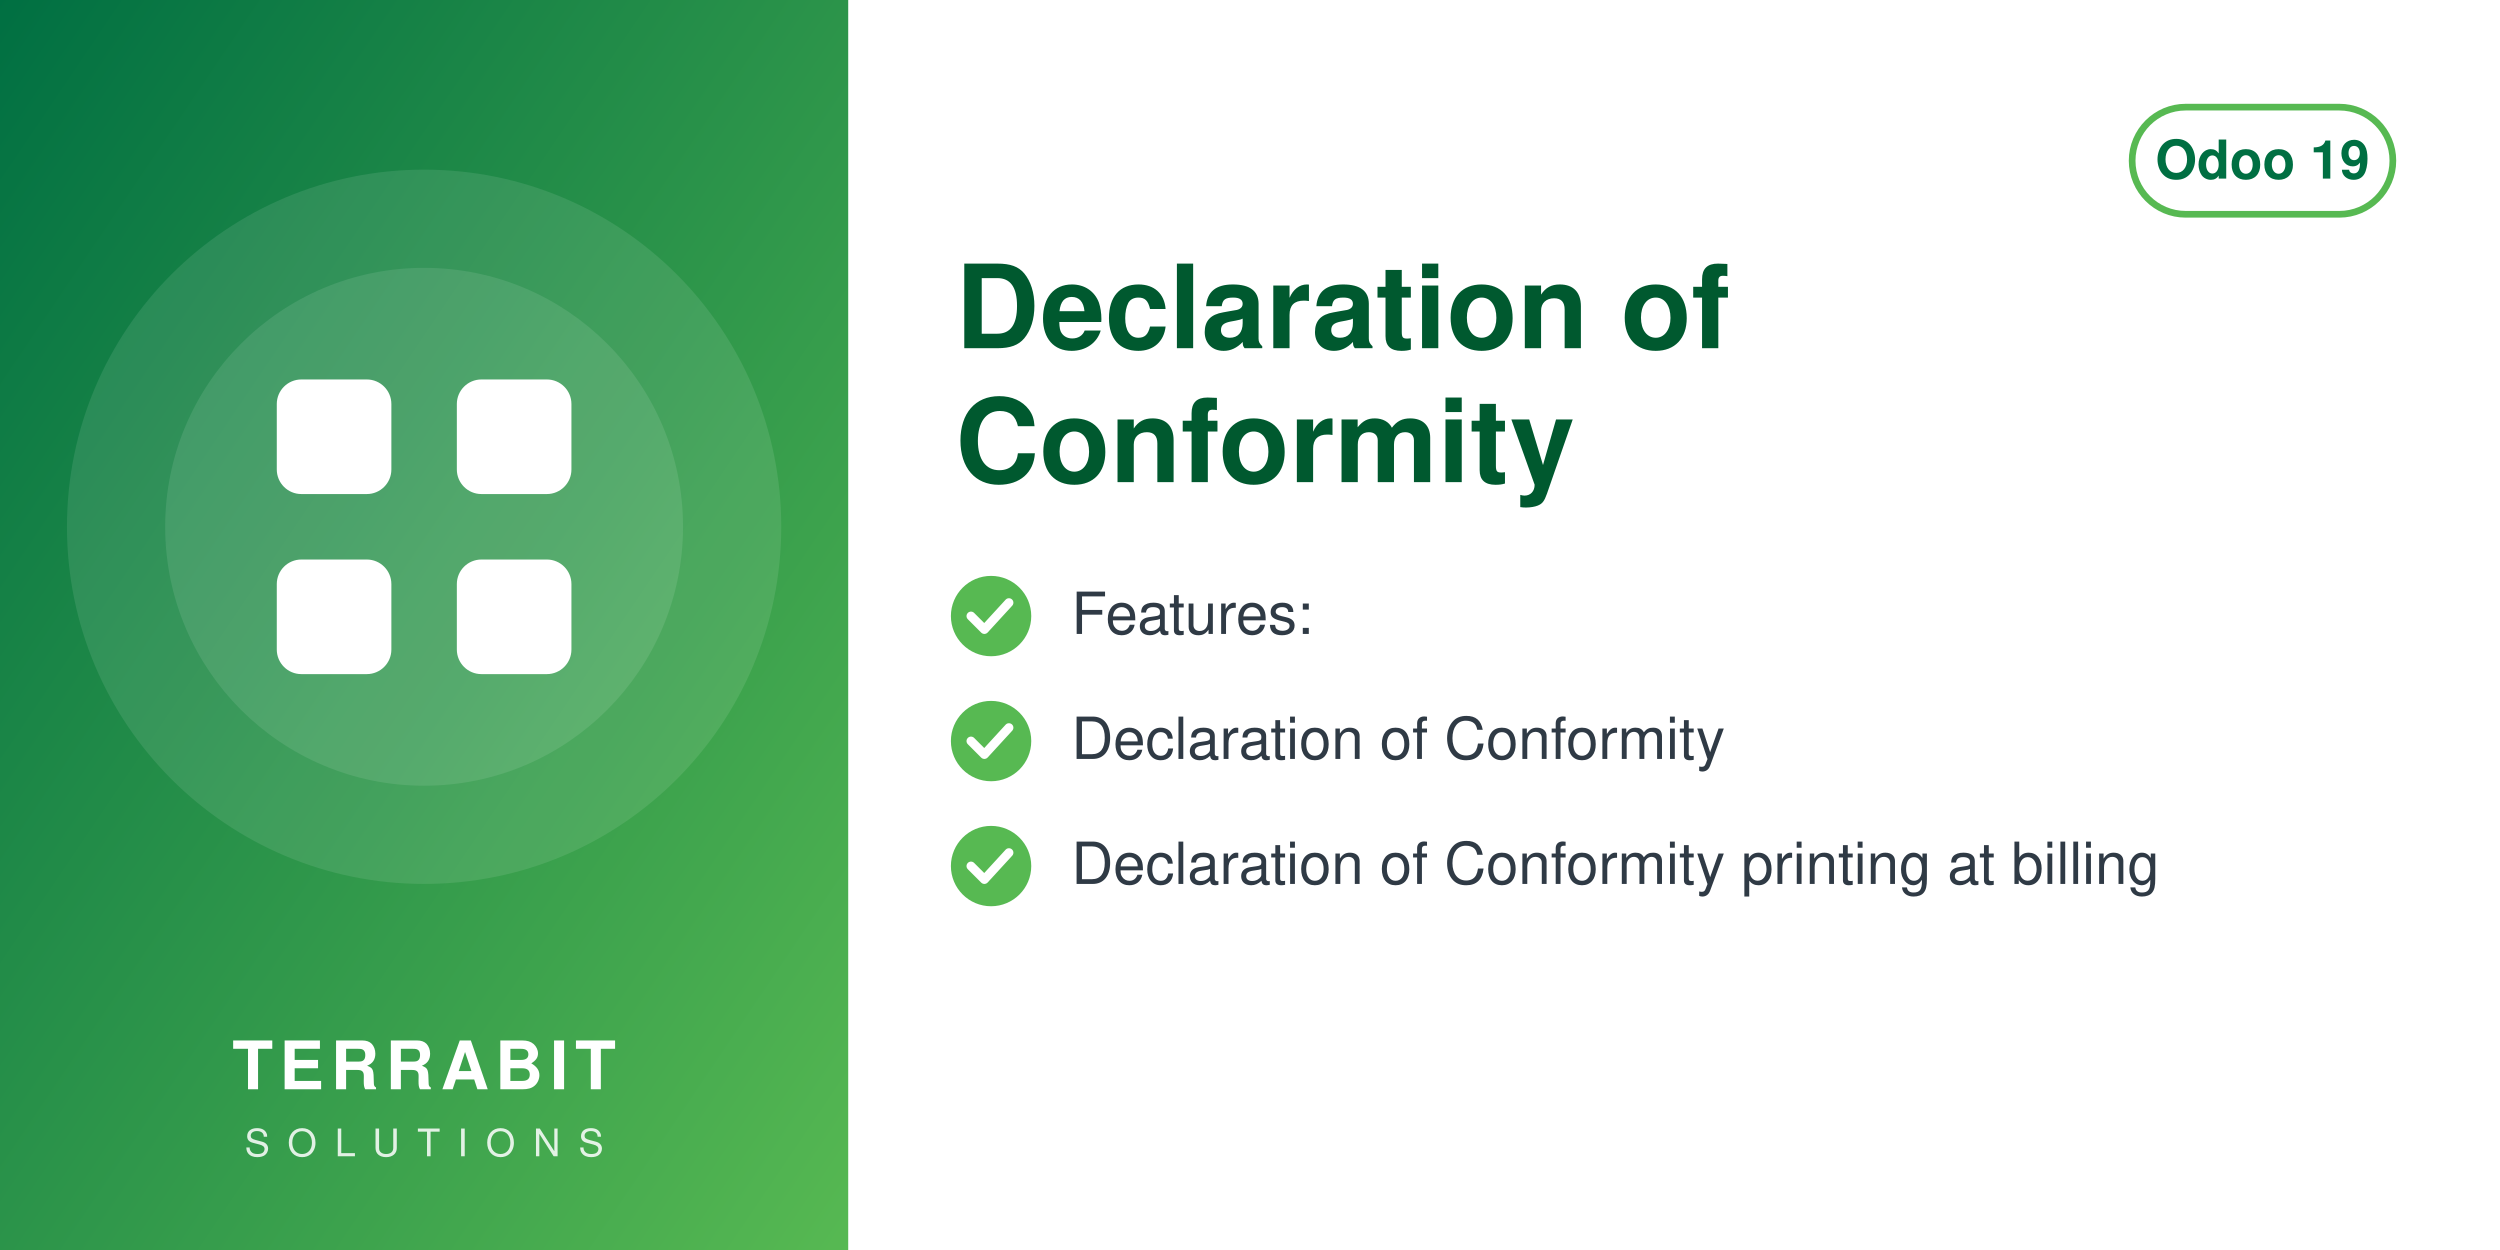
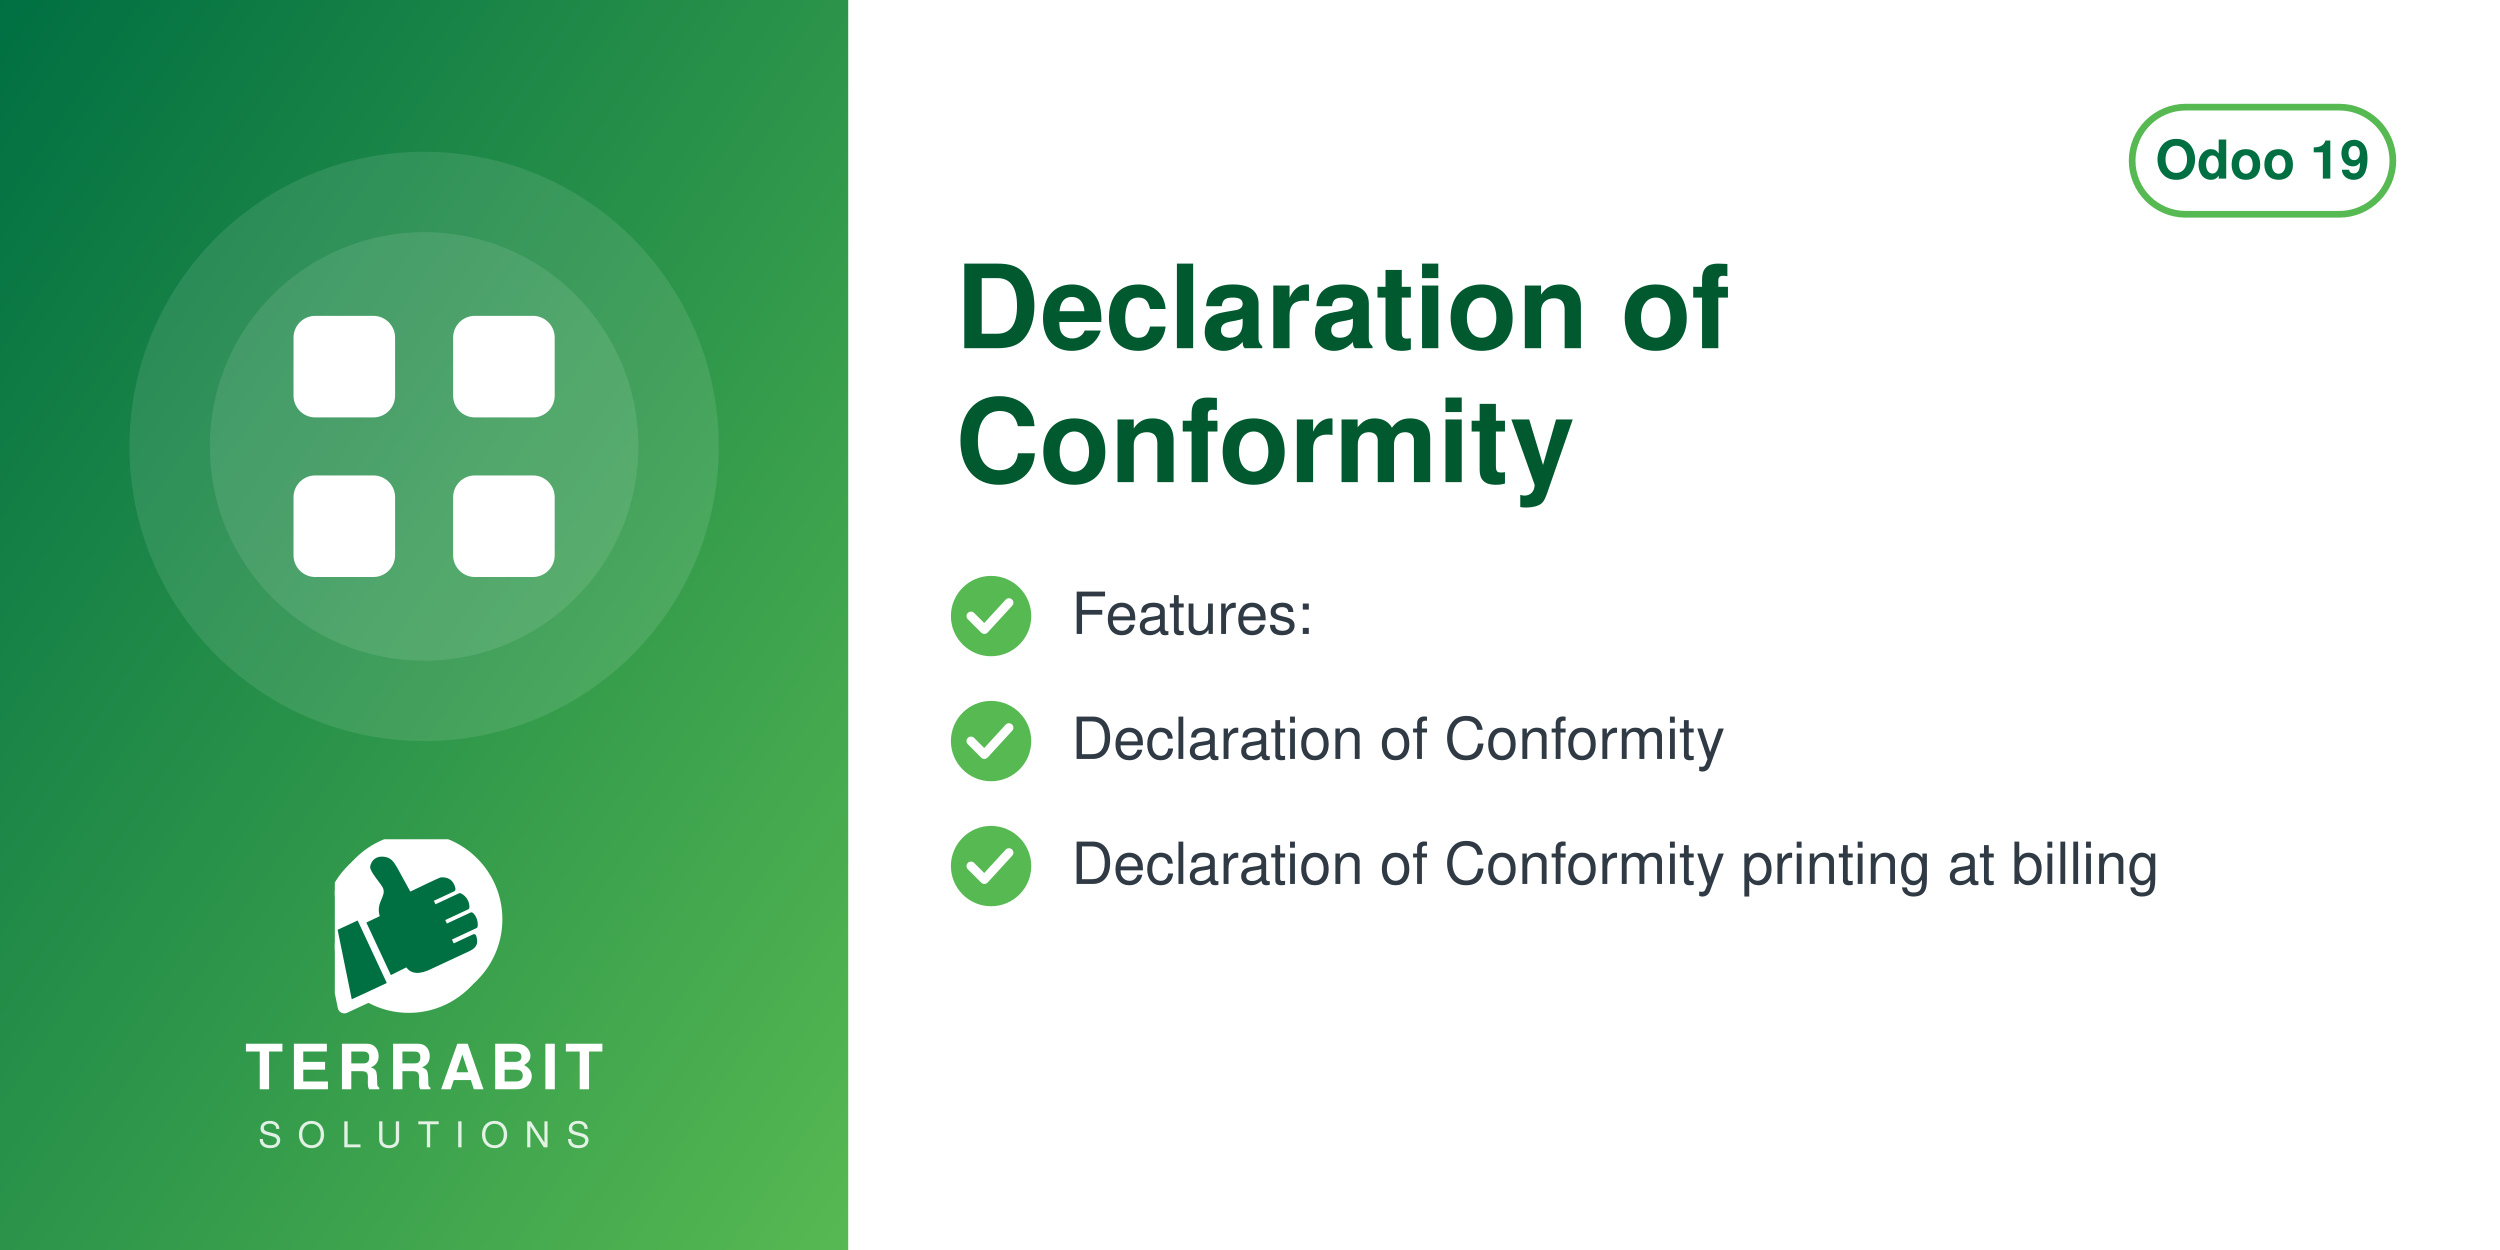
<svg xmlns="http://www.w3.org/2000/svg" width="560" height="280" viewBox="0 0 560 280">
  <defs>
    <linearGradient id="g" x1="0" y1="0" x2="1" y2="1">
      <stop offset="0" stop-color="#006F42" />
      <stop offset="1" stop-color="#57B952" />
    </linearGradient>
  </defs>
  <rect width="560" height="280" fill="#FFFFFF" />
  <rect width="190" height="280" fill="url(#g)" />
-   <circle cx="95.0" cy="118" r="80" fill="white" opacity="0.10" />
-   <circle cx="95.0" cy="118" r="58" fill="white" opacity="0.10" />
-   <svg x="51.0" y="74.0" width="88" height="88" viewBox="0 0 24 24">
+   <circle cx="95.0" cy="100" r="66" fill="white" opacity="0.10" />
+   <circle cx="95.0" cy="100" r="48" fill="white" opacity="0.10" />
+   <svg x="56.0" y="61.0" width="78" height="78" viewBox="0 0 24 24">
    <g fill="white" stroke="none">
      <rect x="3" y="3" width="7" height="7" rx="1.5" />
      <rect x="14" y="3" width="7" height="7" rx="1.5" />
      <rect x="3" y="14" width="7" height="7" rx="1.5" />
      <rect x="14" y="14" width="7" height="7" rx="1.5" />
    </g>
  </svg>
-   <text x="95.0" y="244" text-anchor="middle" font-family="Helvetica,Arial,sans-serif" font-size="15" font-weight="800" letter-spacing="1.5" fill="white">TERRABIT</text>
-   <text x="95.0" y="259" text-anchor="middle" font-family="Helvetica,Arial,sans-serif" font-size="8.5" font-weight="500" letter-spacing="4" fill="white" opacity="0.85">SOLUTIONS</text>
+   <svg x="75.0" y="188" width="40" height="40" viewBox="4150 2350 3900 3800" preserveAspectRatio="xMidYMid meet">
+     <path fill="#FFFFFF" d="M7338.82 5241.89c-336.4,511.49 -915.39,849.23 -1573.35,849.23 -318.43,0 -618.3,-79.19 -881.23,-218.8l-465.06 216.37c-72.83,33.95 -159.37,2.44 -193.35,-70.37 -5.59,-12.01 -9.4,-24.39 -11.54,-36.85l-247.52 -1217.33c-54.07,-175.41 -83.21,-361.76 -83.21,-554.92 0,-657.98 337.78,-1237 849.31,-1573.39 -400.37,339.2 -654.6,845.59 -654.6,1411.43 0,184.82 27.28,368.48 81.7,545.13l0.48 1.54 247.97 1219.53 0.08 0.48c1.71,9.89 4.72,19.5 8.96,28.59 26.29,56.38 93.5,80.75 149.87,54.52l479.82 -223.25 14.39 7.64c267.26,141.92 563.34,214.99 865.9,214.99 565.81,0 1072.18,-254.2 1411.38,-654.54z" />
+     <path fill="#FFFFFF" d="M5927.44 2165.35c1039.34,0 1881.91,842.57 1881.91,1881.91 0,1039.34 -842.57,1881.89 -1881.91,1881.89 -318.43,0 -618.33,-79.2 -881.24,-218.81l-465.06 216.38c-72.81,33.95 -159.37,2.44 -193.34,-70.36 -5.59,-12.01 -9.41,-24.4 -11.55,-36.86l-247.56 -1217.47c-54.04,-175.36 -83.16,-361.66 -83.16,-554.76 0,-1039.34 842.56,-1881.91 1881.9,-1881.91z" />
+     <path fill="#006F42" d="M4648.32 4073.59l636.59 1365.17 -765.09 355.96 -308.63 -1517.87 437.13 -203.26zm725.61 1192.32l336.75 -167.88c105.65,140.85 282.69,170.72 576.82,18.8l819.92 -382.33c181.4,-90.13 164.26,-214.57 130.07,-328.43 -4.28,-14.25 -13.68,-24.81 -27.34,-30.7 -13.67,-5.89 -27.61,-5.11 -41.09,1.18l-422.32 196.93 -39.04 -83.72 538.07 -250.91c16.64,-7.76 24.7,-27.69 25.58,-46.04 6.48,-134.33 -44.36,-230.89 -105.84,-285.23 -15.2,-13.44 -35.71,-15.59 -54.12,-7l-513.92 239.64 -35.6 -76.34 506.31 -236.1c17.69,-8.25 22.52,-36.93 21.83,-56.45 -4.1,-117.31 -67.62,-232.74 -187.72,-290.66 -13.94,-6.72 -28.64,-6.36 -42.69,0.19l-511.21 238.38 -35.37 -75.86 448.98 -209.36c20.44,-9.53 25.81,-42.28 21.02,-64.32 -41.02,-189.07 -167.92,-247.8 -318.14,-237.87 -29.39,1.94 -589.86,273.16 -665.95,310.54l-281.84 -513.57c-59.06,-93.13 -112.7,-221.7 -276.47,-245.13 -211.24,-30.22 -291.56,94.38 -316.89,203.13 -25.32,108.75 223.84,365.99 276.05,473.69 85.52,184.27 -161.86,318.11 -68.41,617.99l-292.54 139.94 535.09 1147.51z" />
+   </svg>
+   <text x="95.0" y="244" text-anchor="middle" font-family="Helvetica,Arial,sans-serif" font-size="14" font-weight="800" letter-spacing="1.4" fill="white">TERRABIT</text>
+   <text x="95.0" y="257" text-anchor="middle" font-family="Helvetica,Arial,sans-serif" font-size="8" font-weight="500" letter-spacing="3.6" fill="white" opacity="0.85">SOLUTIONS</text>
  <g>
    <rect x="477.6" y="24" width="58.4" height="24" rx="12" fill="none" stroke="#57B952" stroke-width="1.5" />
    <text x="506.8" y="40" text-anchor="middle" font-family="Helvetica,Arial,sans-serif" font-size="12" font-weight="700" fill="#006F42">Odoo 19</text>
  </g>
  <text x="214" y="78" font-family="Helvetica,Arial,sans-serif" font-size="26" font-weight="700" fill="#00592F">Declaration of</text>
  <text x="214" y="108" font-family="Helvetica,Arial,sans-serif" font-size="26" font-weight="700" fill="#00592F">Conformity</text>
  <circle cx="222" cy="138" r="9" fill="#57B952" />
  <path d="M217.5 138 l3 3 l5.5 -6" fill="none" stroke="white" stroke-width="2" stroke-linecap="round" stroke-linejoin="round" />
  <text x="240" y="142" font-family="Helvetica,Arial,sans-serif" font-size="13" fill="#2F3A45">Features:</text>
  <circle cx="222" cy="166" r="9" fill="#57B952" />
  <path d="M217.5 166 l3 3 l5.5 -6" fill="none" stroke="white" stroke-width="2" stroke-linecap="round" stroke-linejoin="round" />
  <text x="240" y="170" font-family="Helvetica,Arial,sans-serif" font-size="13" fill="#2F3A45">Declaration of Conformity</text>
  <circle cx="222" cy="194" r="9" fill="#57B952" />
  <path d="M217.5 194 l3 3 l5.5 -6" fill="none" stroke="white" stroke-width="2" stroke-linecap="round" stroke-linejoin="round" />
  <text x="240" y="198" font-family="Helvetica,Arial,sans-serif" font-size="13" fill="#2F3A45">Declaration of Conformity printing at billing</text>
</svg>
